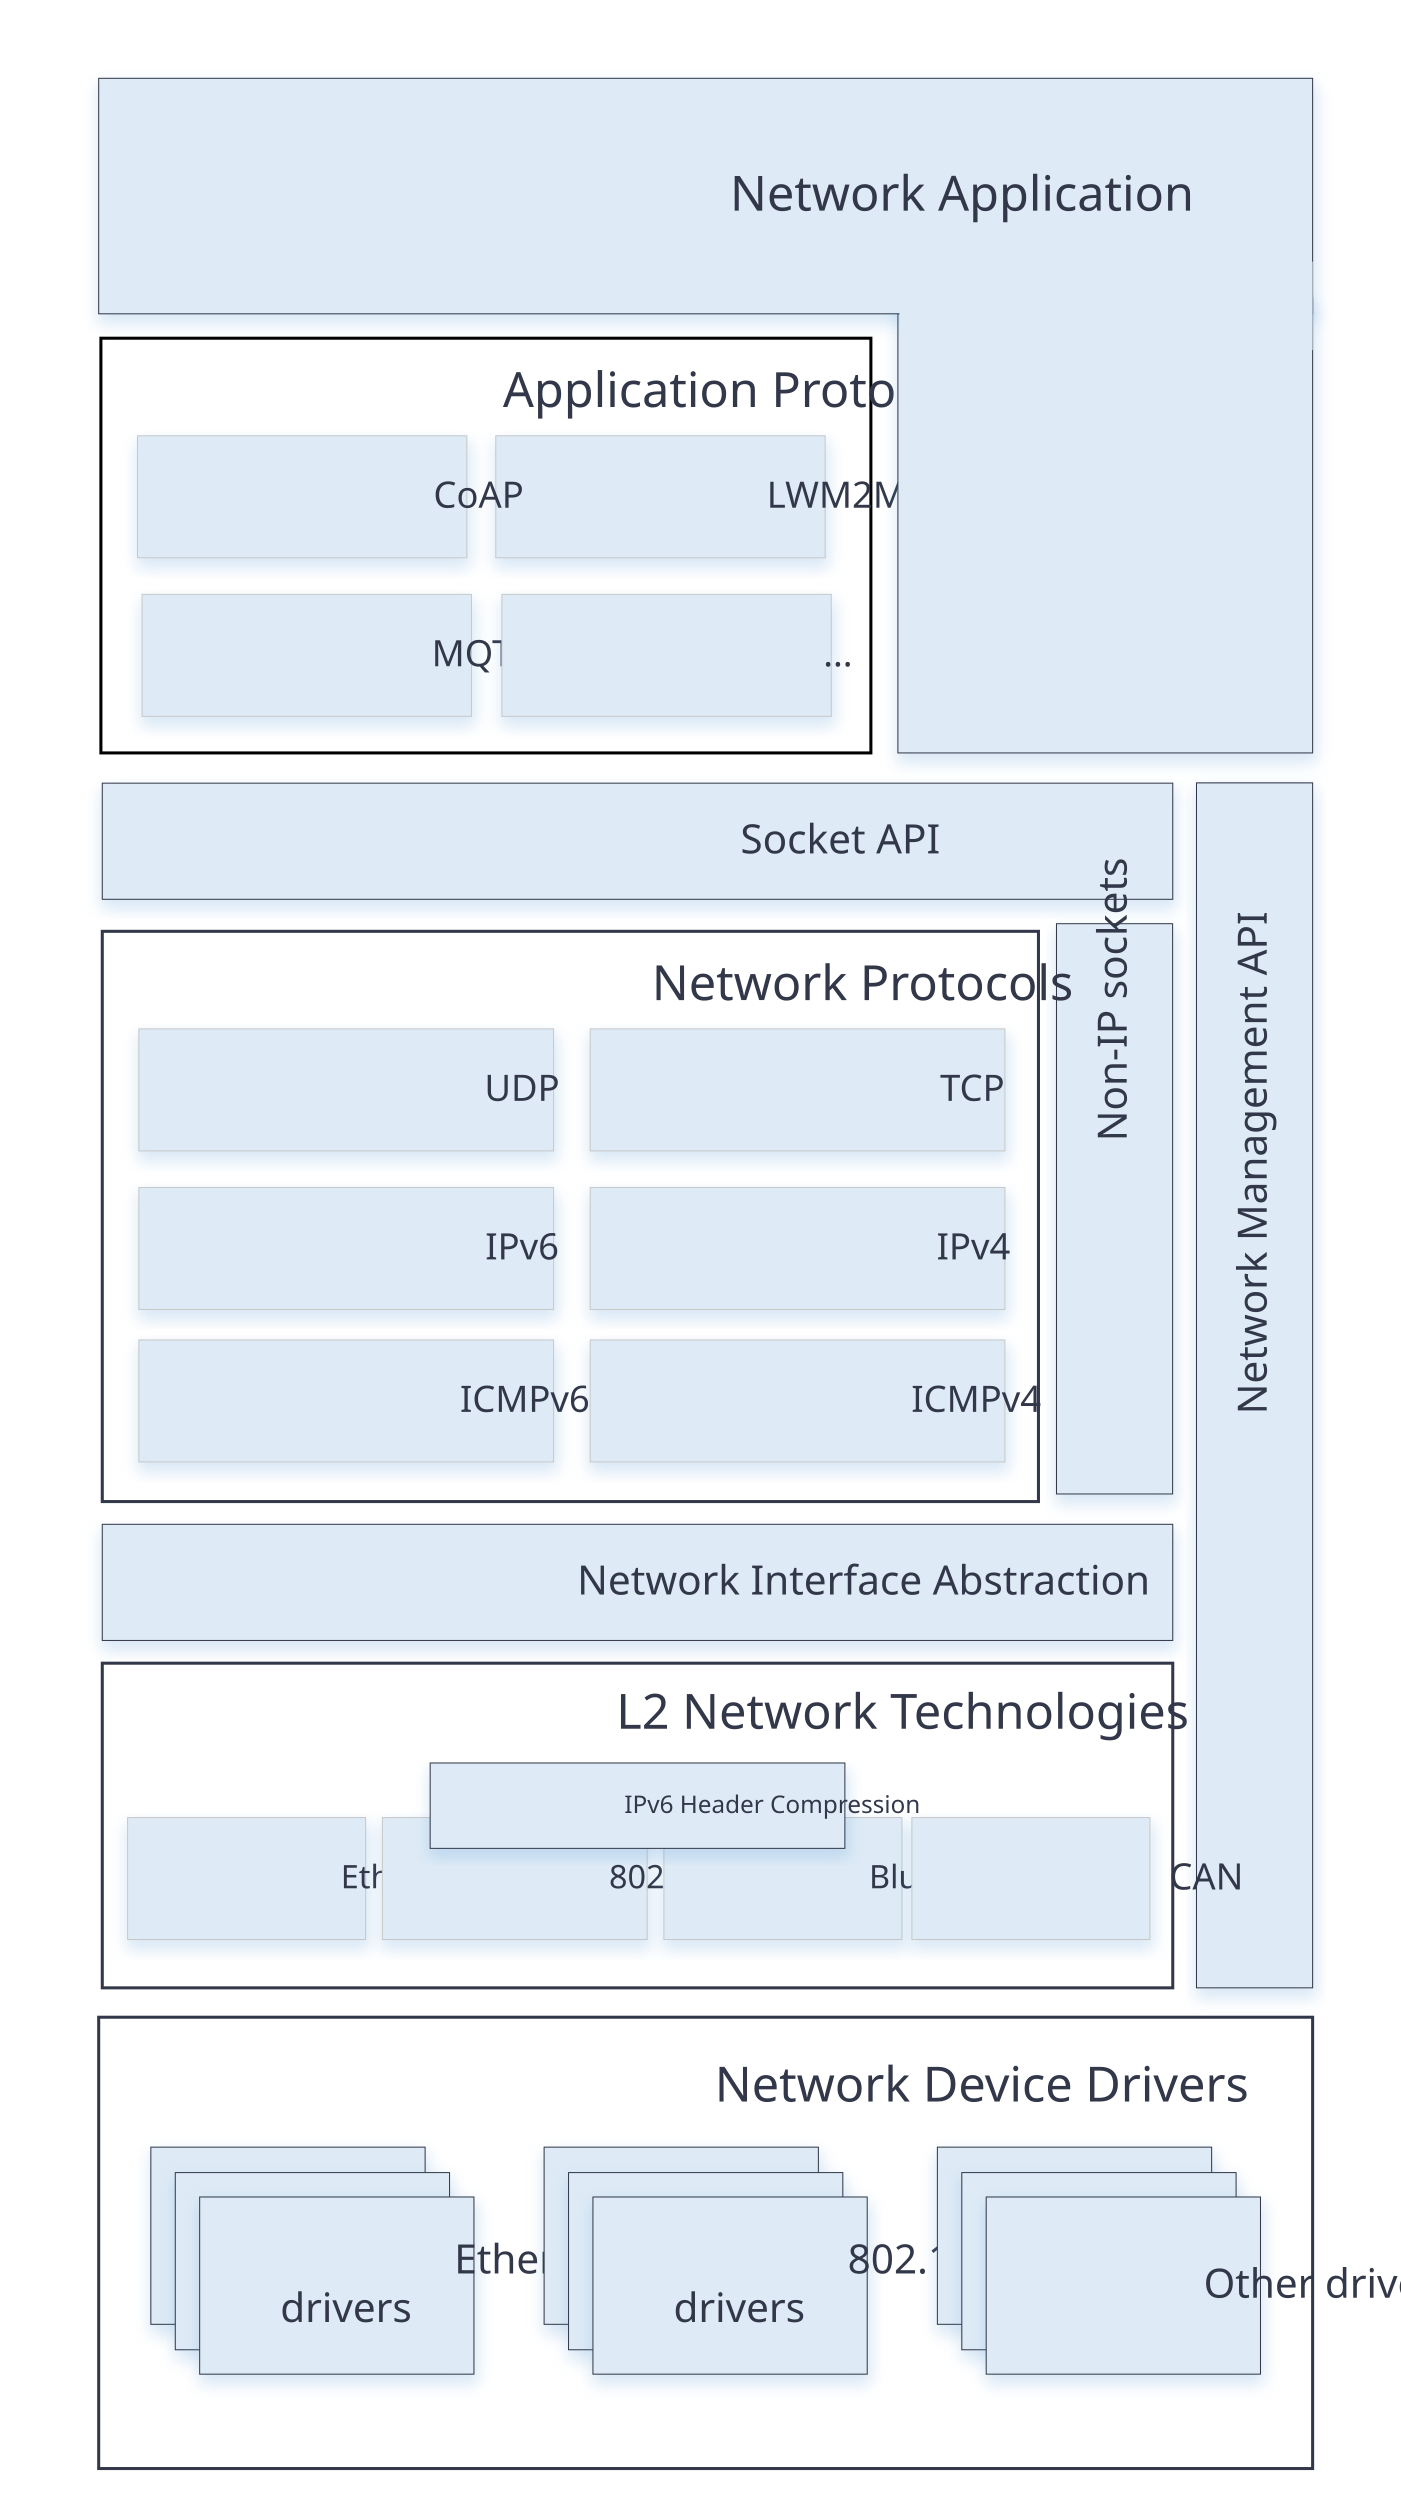
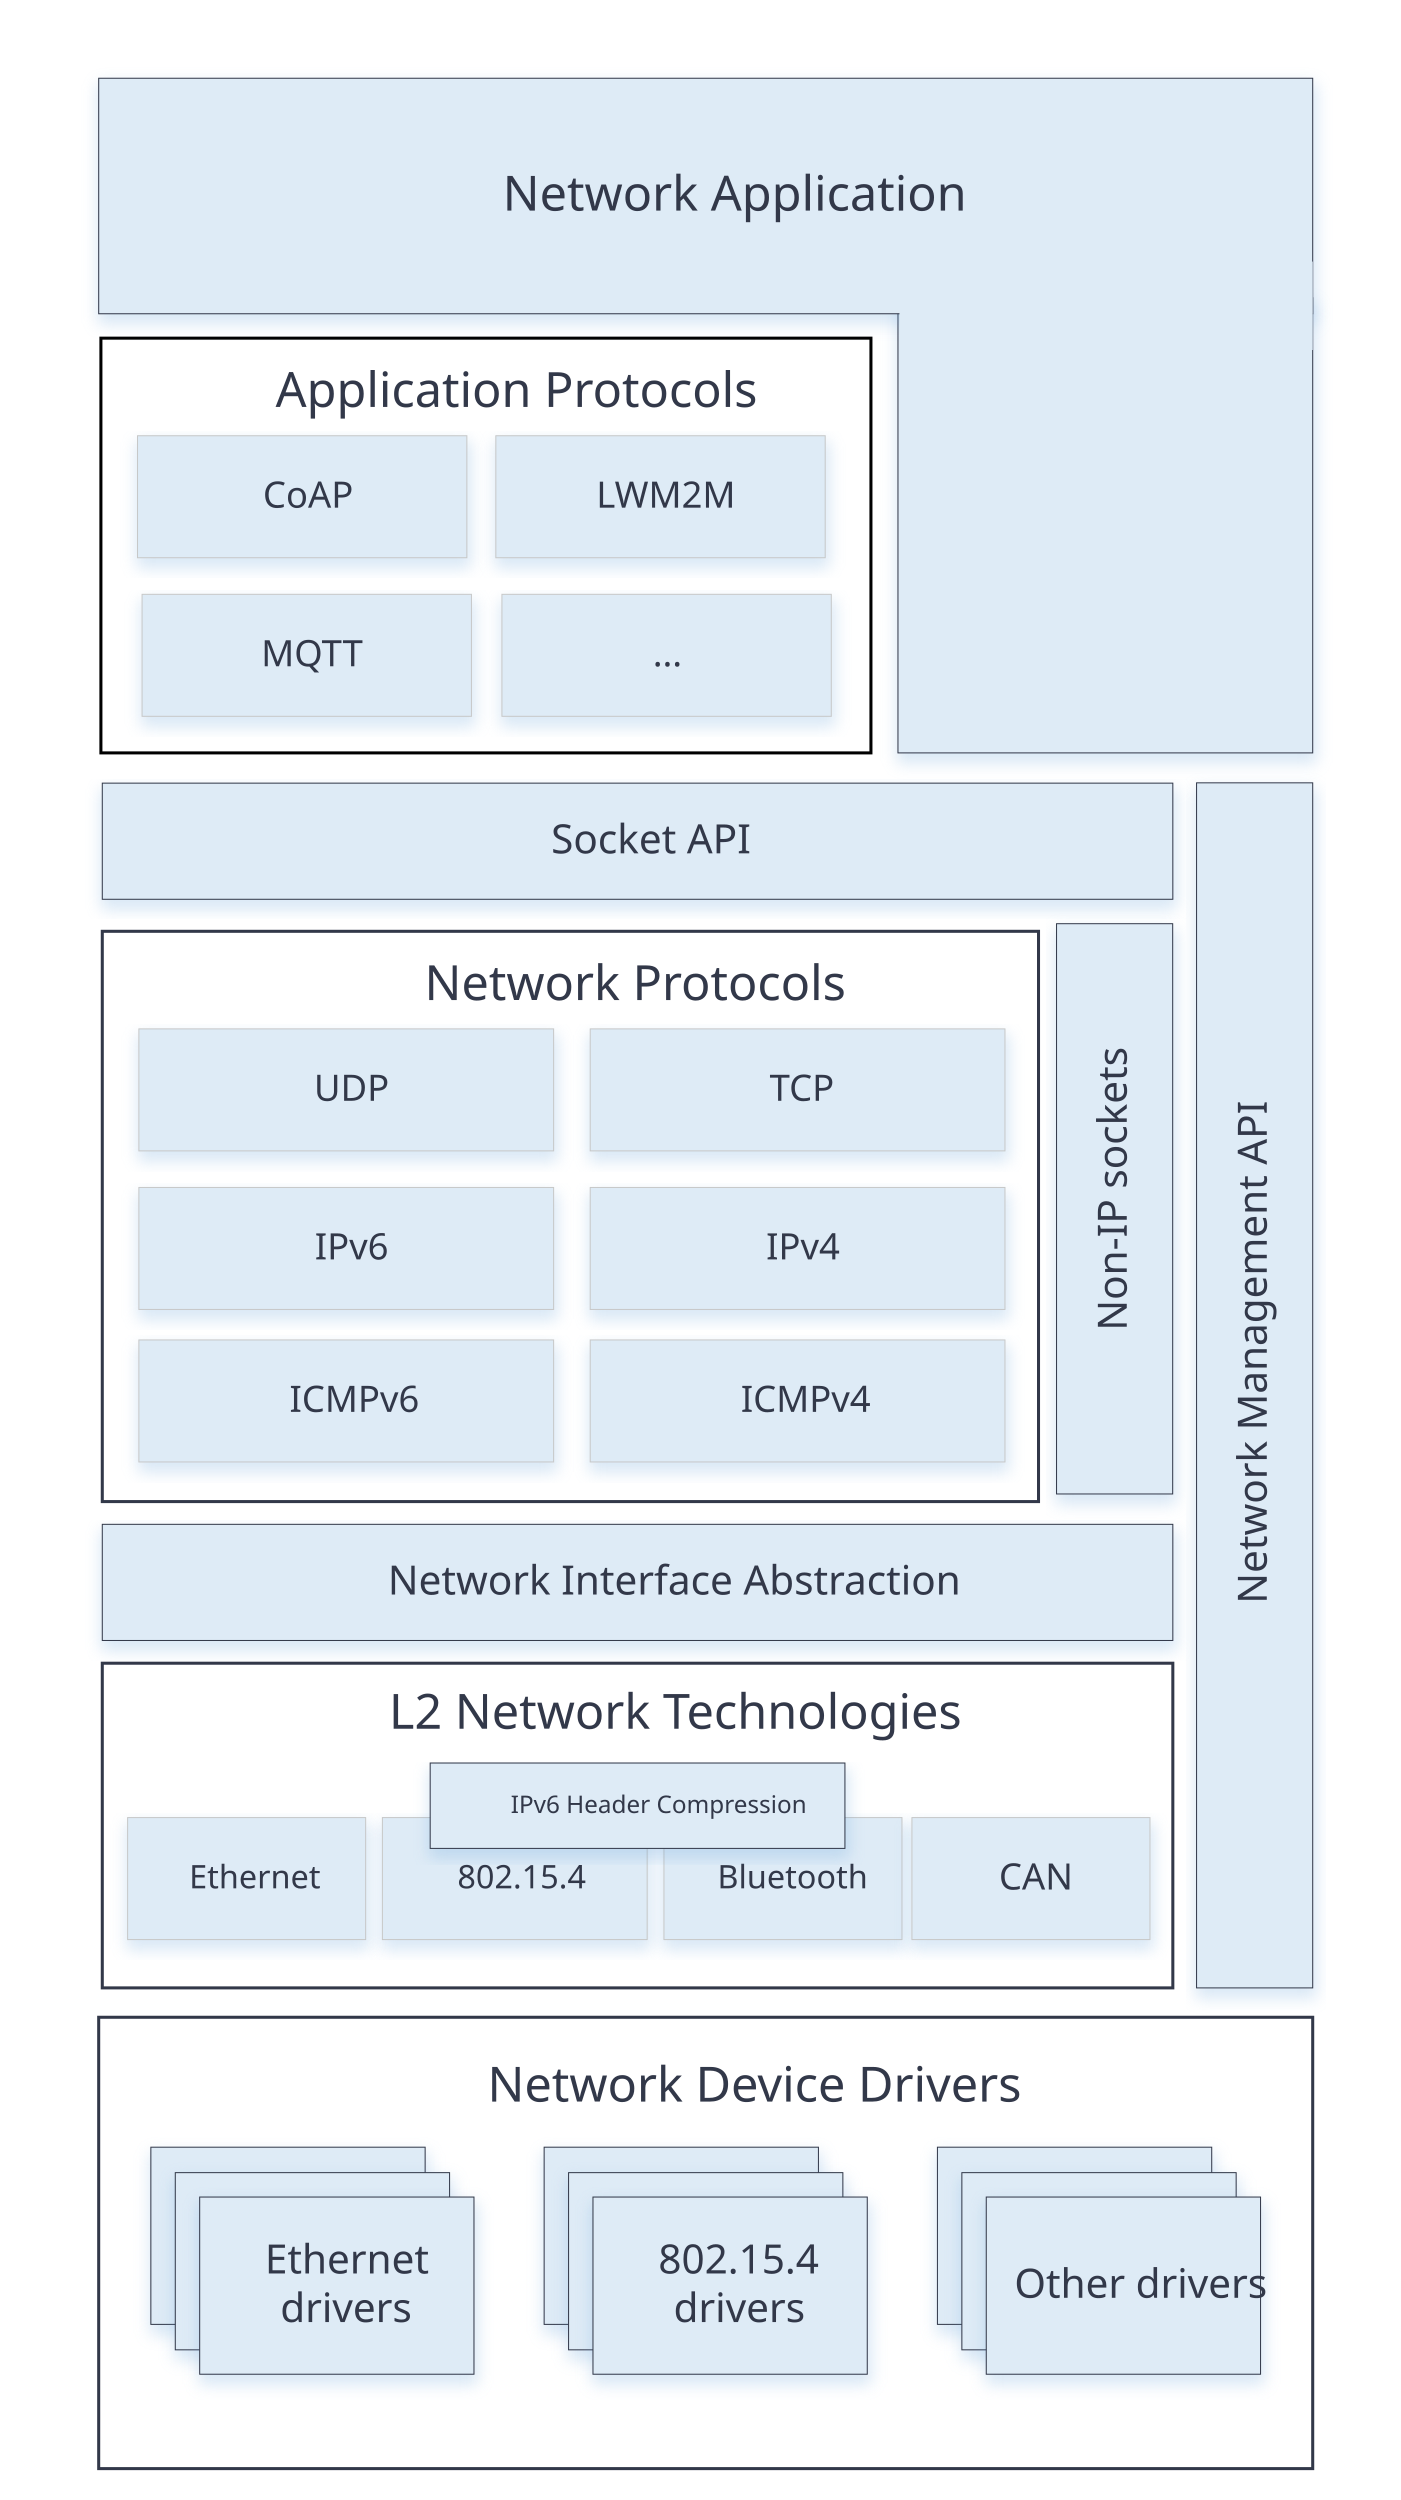
- <svg xmlns="http://www.w3.org/2000/svg" xmlns:ns1="http://schemas.microsoft.com/visio/2003/SVGExtensions/" width="4.804in" height="8.577in" viewBox="0 0 345.896 617.522" xml:space="preserve" color-interpolation-filters="sRGB" class="st15">
-   <ns1:documentProperties ns1:langID="1033" ns1:viewMarkup="false">
-     <ns1:userDefs>
-       <ns1:ud ns1:nameU="msvSubprocessMaster" ns1:prompt="" ns1:val="VT4(Rectangle)" />
-       <ns1:ud ns1:nameU="msvNoAutoConnect" ns1:val="VT0(1):26" />
-     </ns1:userDefs>
-   </ns1:documentProperties>
-   <style type="text/css">
- 	
- 		.st1 {visibility:visible}
- 		.st2 {fill:#5b9bd5;fill-opacity:0.22;filter:url(#filter_2);stroke:#5b9bd5;stroke-opacity:0.22}
- 		.st3 {fill:#deebf6;stroke:#323849;stroke-width:0.25}
- 		.st4 {fill:#323849;font-family:Calibri;font-size:0.833em}
- 		.st5 {fill:none;stroke:#000000;stroke-width:0.75}
- 		.st6 {fill:none;stroke:none;stroke-width:0.25}
- 		.st7 {fill:#323849;font-family:Calibri;font-size:1em}
- 		.st8 {fill:#deebf6;stroke:#c7c8c8;stroke-width:0.25}
- 		.st9 {fill:#323849;font-family:Calibri;font-size:0.75em}
- 		.st10 {fill:none;stroke:#323849;stroke-width:0.75}
- 		.st11 {fill:#323849;font-family:Calibri;font-size:0.667em}
- 		.st12 {fill:#323849;font-family:Calibri;font-size:0.5em}
- 		.st13 {fill:#deebf6;stroke:none;stroke-width:0.25}
- 		.st14 {font-size:1em}
- 		.st15 {fill:none;fill-rule:evenodd;font-size:12px;overflow:visible;stroke-linecap:square;stroke-miterlimit:3}
- 	
- 	</style>
+ <svg xmlns="http://www.w3.org/2000/svg" width="461.195" height="823.363" class="st15" color-interpolation-filters="sRGB" viewBox="0 0 345.896 617.522" xml:space="preserve">
+   <style type="text/css">.st1{visibility:visible}.st2{fill:#5b9bd5;fill-opacity:.22;filter:url(#filter_2);stroke:#5b9bd5;stroke-opacity:.22}.st3{fill:#deebf6;stroke:#323849;stroke-width:.25}.st4{fill:#323849;font-family:Calibri;font-size:.833em}.st5,.st6{fill:none;stroke:#000;stroke-width:.75}.st6{stroke:none;stroke-width:.25}.st7{fill:#323849;font-family:Calibri;font-size:1em}.st8{fill:#deebf6;stroke:#c7c8c8;stroke-width:.25}.st9{fill:#323849;font-family:Calibri;font-size:.75em}.st10{fill:none;stroke:#323849;stroke-width:.75}.st11,.st12{fill:#323849;font-family:Calibri;font-size:.667em}.st12{font-size:.5em}.st13{fill:#deebf6;stroke:none;stroke-width:.25}.st14{font-size:1em}.st15{fill:none;fill-rule:evenodd;font-size:12px;overflow:visible;stroke-linecap:square;stroke-miterlimit:3}</style>
  <defs id="Filters">
    <filter id="filter_2">
      <feGaussianBlur stdDeviation="2" />
    </filter>
  </defs>
-   <g ns1:mID="0" ns1:index="1" ns1:groupContext="foregroundPage">
-     <ns1:userDefs>
-       <ns1:ud ns1:nameU="msvThemeOrder" ns1:val="VT0(0):26" />
-     </ns1:userDefs>
-     <ns1:pageProperties ns1:drawingScale="1" ns1:pageScale="1" ns1:drawingUnits="0" ns1:shadowOffsetX="9" ns1:shadowOffsetY="-9" />
-     <ns1:layer ns1:name="Connector" ns1:index="0" />
-     <g id="shape1-1" ns1:mID="1" ns1:groupContext="shape" transform="translate(25.2651,-395.391)">
-       <ns1:userDefs>
-         <ns1:ud ns1:nameU="visVersion" ns1:val="VT0(15):26" />
-       </ns1:userDefs>
-       <ns1:textBlock ns1:margins="rect(4,4,4,4)" />
-       <ns1:textRect cx="132.217" cy="603.177" width="264.44" height="28.689" />
-       <g id="shadow1-2" ns1:groupContext="shadow" ns1:shadowOffsetX="0.345598" ns1:shadowOffsetY="-1.97279" ns1:shadowType="1" transform="matrix(1,0,0,1,0.345598,1.97279)" class="st1">
-         <rect x="0" y="588.833" width="264.434" height="28.689" class="st2" />
-       </g>
-       <rect x="0" y="588.833" width="264.434" height="28.689" class="st3" />
-       <text x="110.87" y="606.18" class="st4" ns1:langID="1033">
-         <ns1:paragraph ns1:horizAlign="1" />
-         <ns1:tabList />Socket API</text>
-     </g>
-     <g id="shape57-7" ns1:mID="57" ns1:groupContext="shape" transform="translate(25.2651,-212.311)">
-       <ns1:userDefs>
-         <ns1:ud ns1:nameU="visVersion" ns1:val="VT0(15):26" />
-       </ns1:userDefs>
-       <ns1:textBlock ns1:margins="rect(4,4,4,4)" />
-       <ns1:textRect cx="132.217" cy="603.177" width="264.44" height="28.689" />
-       <g id="shadow57-8" ns1:groupContext="shadow" ns1:shadowOffsetX="0.345598" ns1:shadowOffsetY="-1.97279" ns1:shadowType="1" transform="matrix(1,0,0,1,0.345598,1.97279)" class="st1">
-         <rect x="0" y="588.833" width="264.434" height="28.689" class="st2" />
-       </g>
-       <rect x="0" y="588.833" width="264.434" height="28.689" class="st3" />
-       <text x="70.53" y="606.18" class="st4" ns1:langID="1033">
-         <ns1:paragraph ns1:horizAlign="1" />
-         <ns1:tabList />Network Interface Abstraction</text>
-     </g>
-     <g id="shape60-13" ns1:mID="60" ns1:groupContext="shape" transform="translate(-327.858,369.021) rotate(-90)">
-       <ns1:userDefs>
-         <ns1:ud ns1:nameU="visVersion" ns1:val="VT0(15):26" />
-       </ns1:userDefs>
-       <ns1:textBlock ns1:margins="rect(4,4,4,4)" />
-       <ns1:textRect cx="70.432" cy="603.177" width="140.87" height="28.689" />
-       <g id="shadow60-14" ns1:groupContext="shadow" ns1:shadowOffsetX="0.345598" ns1:shadowOffsetY="-1.97279" ns1:shadowType="1" transform="matrix(1,0,0,1,-1.97279,0.345598)" class="st1">
-         <rect x="0" y="588.833" width="140.864" height="28.689" class="st2" />
-       </g>
-       <rect x="0" y="588.833" width="140.864" height="28.689" class="st3" />
-       <text x="40.34" y="606.18" class="st4" ns1:langID="1033">
-         <ns1:paragraph ns1:horizAlign="1" />
-         <ns1:tabList />Non-IP sockets</text>
-     </g>
-     <g id="shape66-19" ns1:mID="66" ns1:groupContext="shape" transform="translate(-293.272,491.026) rotate(-90)">
-       <ns1:userDefs>
-         <ns1:ud ns1:nameU="visVersion" ns1:val="VT0(15):26" />
-       </ns1:userDefs>
-       <ns1:textBlock ns1:margins="rect(4,4,4,4)" />
-       <ns1:textRect cx="148.83" cy="603.177" width="297.67" height="28.689" />
-       <g id="shadow66-20" ns1:groupContext="shadow" ns1:shadowOffsetX="0.345598" ns1:shadowOffsetY="-1.97279" ns1:shadowType="1" transform="matrix(1,0,0,1,-1.97279,0.345598)" class="st1">
-         <rect x="0" y="588.833" width="297.66" height="28.689" class="st2" />
-       </g>
-       <rect x="0" y="588.833" width="297.66" height="28.689" class="st3" />
-       <text x="94.9" y="606.18" class="st4" ns1:langID="1033">
-         <ns1:paragraph ns1:horizAlign="1" />
-         <ns1:tabList />Network Management API</text>
-     </g>
-     <g id="shape68-25" ns1:mID="68" ns1:groupContext="shape" transform="translate(24.9249,-431.549)">
-       <ns1:userDefs>
-         <ns1:ud ns1:nameU="visVersion" ns1:val="VT0(15):26" />
-       </ns1:userDefs>
-       <rect x="0" y="515.076" width="190.204" height="102.446" class="st5" />
-     </g>
-     <g id="shape69-27" ns1:mID="69" ns1:groupContext="shape" transform="translate(18.25,-507.212)">
-       <ns1:textBlock ns1:margins="rect(4,4,4,4)" />
-       <ns1:textRect cx="101.777" cy="604.13" width="203.56" height="26.783" />
-       <rect x="0" y="590.739" width="203.554" height="26.783" class="st6" />
-       <text x="49.82" y="607.73" class="st7" ns1:langID="1033">
-         <ns1:paragraph ns1:horizAlign="1" />
-         <ns1:tabList />Application Protocols</text>
-     </g>
-     <g id="shape70-30" ns1:mID="70" ns1:groupContext="shape" transform="translate(122.475,-479.759)">
-       <ns1:userDefs>
-         <ns1:ud ns1:nameU="visVersion" ns1:val="VT0(15):26" />
-       </ns1:userDefs>
-       <ns1:textBlock ns1:margins="rect(4,4,4,4)" />
-       <ns1:textRect cx="40.677" cy="602.456" width="81.36" height="30.131" />
-       <g id="shadow70-31" ns1:groupContext="shadow" ns1:shadowOffsetX="0.345598" ns1:shadowOffsetY="-1.97279" ns1:shadowType="1" transform="matrix(1,0,0,1,0.345598,1.97279)" class="st1">
-         <rect x="0" y="587.391" width="81.355" height="30.131" class="st2" />
-       </g>
-       <rect x="0" y="587.391" width="81.355" height="30.131" class="st8" />
-       <text x="24.81" y="605.16" class="st9" ns1:langID="1033">
-         <ns1:paragraph ns1:horizAlign="1" />
-         <ns1:tabList />LWM2M</text>
-     </g>
-     <g id="shape71-36" ns1:mID="71" ns1:groupContext="shape" transform="translate(33.9643,-479.759)">
-       <ns1:userDefs>
-         <ns1:ud ns1:nameU="visVersion" ns1:val="VT0(15):26" />
-       </ns1:userDefs>
-       <ns1:textBlock ns1:margins="rect(4,4,4,4)" />
-       <ns1:textRect cx="40.677" cy="602.456" width="81.36" height="30.131" />
-       <g id="shadow71-37" ns1:groupContext="shadow" ns1:shadowOffsetX="0.345598" ns1:shadowOffsetY="-1.97279" ns1:shadowType="1" transform="matrix(1,0,0,1,0.345598,1.97279)" class="st1">
-         <rect x="0" y="587.391" width="81.355" height="30.131" class="st2" />
-       </g>
-       <rect x="0" y="587.391" width="81.355" height="30.131" class="st8" />
-       <text x="30.98" y="605.16" class="st9" ns1:langID="1033">
-         <ns1:paragraph ns1:horizAlign="1" />
-         <ns1:tabList />CoAP</text>
-     </g>
-     <g id="shape72-42" ns1:mID="72" ns1:groupContext="shape" transform="translate(35.0942,-440.588)">
-       <ns1:userDefs>
-         <ns1:ud ns1:nameU="visVersion" ns1:val="VT0(15):26" />
-       </ns1:userDefs>
-       <ns1:textBlock ns1:margins="rect(4,4,4,4)" />
-       <ns1:textRect cx="40.677" cy="602.456" width="81.36" height="30.131" />
-       <g id="shadow72-43" ns1:groupContext="shadow" ns1:shadowOffsetX="0.345598" ns1:shadowOffsetY="-1.97279" ns1:shadowType="1" transform="matrix(1,0,0,1,0.345598,1.97279)" class="st1">
-         <rect x="0" y="587.391" width="81.355" height="30.131" class="st2" />
-       </g>
-       <rect x="0" y="587.391" width="81.355" height="30.131" class="st8" />
-       <text x="29.42" y="605.16" class="st9" ns1:langID="1033">
-         <ns1:paragraph ns1:horizAlign="1" />
-         <ns1:tabList />MQTT</text>
-     </g>
-     <g id="shape73-48" ns1:mID="73" ns1:groupContext="shape" transform="translate(123.982,-440.588)">
-       <ns1:userDefs>
-         <ns1:ud ns1:nameU="visVersion" ns1:val="VT0(15):26" />
-       </ns1:userDefs>
-       <ns1:textBlock ns1:margins="rect(4,4,4,4)" />
-       <ns1:textRect cx="40.677" cy="602.456" width="81.36" height="30.131" />
-       <g id="shadow73-49" ns1:groupContext="shadow" ns1:shadowOffsetX="0.345598" ns1:shadowOffsetY="-1.97279" ns1:shadowType="1" transform="matrix(1,0,0,1,0.345598,1.97279)" class="st1">
-         <rect x="0" y="587.391" width="81.355" height="30.131" class="st2" />
-       </g>
-       <rect x="0" y="587.391" width="81.355" height="30.131" class="st8" />
-       <text x="37.27" y="605.16" class="st9" ns1:langID="1033">
-         <ns1:paragraph ns1:horizAlign="1" />
-         <ns1:tabList />...</text>
-     </g>
-     <g id="shape48-54" ns1:mID="48" ns1:groupContext="shape" transform="translate(25.2651,-246.618)">
-       <ns1:userDefs>
-         <ns1:ud ns1:nameU="visVersion" ns1:val="VT0(15):26" />
-       </ns1:userDefs>
-       <rect x="0" y="476.658" width="231.258" height="140.864" class="st10" />
-     </g>
-     <g id="shape49-56" ns1:mID="49" ns1:groupContext="shape" transform="translate(48.5331,-360.698)">
-       <ns1:textBlock ns1:margins="rect(4,4,4,4)" />
-       <ns1:textRect cx="101.777" cy="604.13" width="203.56" height="26.783" />
-       <rect x="0" y="590.739" width="203.554" height="26.783" class="st6" />
-       <text x="56.33" y="607.73" class="st7" ns1:langID="1033">
-         <ns1:paragraph ns1:horizAlign="1" />
-         <ns1:tabList />Network Protocols</text>
-     </g>
-     <g id="shape50-59" ns1:mID="50" ns1:groupContext="shape" transform="translate(34.3044,-294.075)">
-       <ns1:userDefs>
-         <ns1:ud ns1:nameU="visVersion" ns1:val="VT0(15):26" />
-       </ns1:userDefs>
-       <ns1:textBlock ns1:margins="rect(4,4,4,4)" />
-       <ns1:textRect cx="51.223" cy="602.456" width="102.45" height="30.131" />
-       <g id="shadow50-60" ns1:groupContext="shadow" ns1:shadowOffsetX="0.345598" ns1:shadowOffsetY="-1.97279" ns1:shadowType="1" transform="matrix(1,0,0,1,0.345598,1.97279)" class="st1">
-         <rect x="0" y="587.391" width="102.446" height="30.131" class="st2" />
-       </g>
-       <rect x="0" y="587.391" width="102.446" height="30.131" class="st8" />
-       <text x="43.45" y="605.16" class="st9" ns1:langID="1033">
-         <ns1:paragraph ns1:horizAlign="1" />
-         <ns1:tabList />IPv6</text>
-     </g>
-     <g id="shape51-65" ns1:mID="51" ns1:groupContext="shape" transform="translate(145.79,-256.411)">
-       <ns1:userDefs>
-         <ns1:ud ns1:nameU="visVersion" ns1:val="VT0(15):26" />
-       </ns1:userDefs>
-       <ns1:textBlock ns1:margins="rect(4,4,4,4)" />
-       <ns1:textRect cx="51.223" cy="602.456" width="102.45" height="30.131" />
-       <g id="shadow51-66" ns1:groupContext="shadow" ns1:shadowOffsetX="0.345598" ns1:shadowOffsetY="-1.97279" ns1:shadowType="1" transform="matrix(1,0,0,1,0.345598,1.97279)" class="st1">
-         <rect x="0" y="587.391" width="102.446" height="30.131" class="st2" />
-       </g>
-       <rect x="0" y="587.391" width="102.446" height="30.131" class="st8" />
-       <text x="37.2" y="605.16" class="st9" ns1:langID="1033">
-         <ns1:paragraph ns1:horizAlign="1" />
-         <ns1:tabList />ICMPv4</text>
-     </g>
-     <g id="shape52-71" ns1:mID="52" ns1:groupContext="shape" transform="translate(145.79,-294.075)">
-       <ns1:userDefs>
-         <ns1:ud ns1:nameU="visVersion" ns1:val="VT0(15):26" />
-       </ns1:userDefs>
-       <ns1:textBlock ns1:margins="rect(4,4,4,4)" />
-       <ns1:textRect cx="51.223" cy="602.456" width="102.45" height="30.131" />
-       <g id="shadow52-72" ns1:groupContext="shadow" ns1:shadowOffsetX="0.345598" ns1:shadowOffsetY="-1.97279" ns1:shadowType="1" transform="matrix(1,0,0,1,0.345598,1.97279)" class="st1">
-         <rect x="0" y="587.391" width="102.446" height="30.131" class="st2" />
-       </g>
-       <rect x="0" y="587.391" width="102.446" height="30.131" class="st8" />
-       <text x="43.45" y="605.16" class="st9" ns1:langID="1033">
-         <ns1:paragraph ns1:horizAlign="1" />
-         <ns1:tabList />IPv4</text>
-     </g>
-     <g id="shape53-77" ns1:mID="53" ns1:groupContext="shape" transform="translate(34.3044,-256.411)">
-       <ns1:userDefs>
-         <ns1:ud ns1:nameU="visVersion" ns1:val="VT0(15):26" />
-       </ns1:userDefs>
-       <ns1:textBlock ns1:margins="rect(4,4,4,4)" />
-       <ns1:textRect cx="51.223" cy="602.456" width="102.45" height="30.131" />
-       <g id="shadow53-78" ns1:groupContext="shadow" ns1:shadowOffsetX="0.345598" ns1:shadowOffsetY="-1.97279" ns1:shadowType="1" transform="matrix(1,0,0,1,0.345598,1.97279)" class="st1">
-         <rect x="0" y="587.391" width="102.446" height="30.131" class="st2" />
-       </g>
-       <rect x="0" y="587.391" width="102.446" height="30.131" class="st8" />
-       <text x="37.2" y="605.16" class="st9" ns1:langID="1033">
-         <ns1:paragraph ns1:horizAlign="1" />
-         <ns1:tabList />ICMPv6</text>
-     </g>
-     <g id="shape54-83" ns1:mID="54" ns1:groupContext="shape" transform="translate(34.3044,-333.245)">
-       <ns1:userDefs>
-         <ns1:ud ns1:nameU="visVersion" ns1:val="VT0(15):26" />
-       </ns1:userDefs>
-       <ns1:textBlock ns1:margins="rect(4,4,4,4)" />
-       <ns1:textRect cx="51.223" cy="602.456" width="102.45" height="30.131" />
-       <g id="shadow54-84" ns1:groupContext="shadow" ns1:shadowOffsetX="0.345598" ns1:shadowOffsetY="-1.97279" ns1:shadowType="1" transform="matrix(1,0,0,1,0.345598,1.97279)" class="st1">
-         <rect x="0" y="587.391" width="102.446" height="30.131" class="st2" />
-       </g>
-       <rect x="0" y="587.391" width="102.446" height="30.131" class="st8" />
-       <text x="43.24" y="605.16" class="st9" ns1:langID="1033">
-         <ns1:paragraph ns1:horizAlign="1" />
-         <ns1:tabList />UDP</text>
-     </g>
-     <g id="shape55-89" ns1:mID="55" ns1:groupContext="shape" transform="translate(145.79,-333.245)">
-       <ns1:userDefs>
-         <ns1:ud ns1:nameU="visVersion" ns1:val="VT0(15):26" />
-       </ns1:userDefs>
-       <ns1:textBlock ns1:margins="rect(4,4,4,4)" />
-       <ns1:textRect cx="51.223" cy="602.456" width="102.45" height="30.131" />
-       <g id="shadow55-90" ns1:groupContext="shadow" ns1:shadowOffsetX="0.345598" ns1:shadowOffsetY="-1.97279" ns1:shadowType="1" transform="matrix(1,0,0,1,0.345598,1.97279)" class="st1">
-         <rect x="0" y="587.391" width="102.446" height="30.131" class="st2" />
-       </g>
-       <rect x="0" y="587.391" width="102.446" height="30.131" class="st8" />
-       <text x="44.31" y="605.16" class="st9" ns1:langID="1033">
-         <ns1:paragraph ns1:horizAlign="1" />
-         <ns1:tabList />TCP</text>
-     </g>
-     <g id="shape18-95" ns1:mID="18" ns1:groupContext="shape" transform="translate(31.5232,-138.43)">
-       <ns1:userDefs>
-         <ns1:ud ns1:nameU="visVersion" ns1:val="VT0(15):26" />
-       </ns1:userDefs>
-       <ns1:textBlock ns1:margins="rect(4,4,4,4)" />
-       <ns1:textRect cx="29.398" cy="602.456" width="58.8" height="30.131" />
-       <g id="shadow18-96" ns1:groupContext="shadow" ns1:shadowOffsetX="0.345598" ns1:shadowOffsetY="-1.97279" ns1:shadowType="1" transform="matrix(1,0,0,1,0.345598,1.97279)" class="st1">
-         <rect x="0" y="587.391" width="58.796" height="30.131" class="st2" />
-       </g>
-       <rect x="0" y="587.391" width="58.796" height="30.131" class="st8" />
-       <text x="15.19" y="604.86" class="st11" ns1:langID="1033">
-         <ns1:paragraph ns1:horizAlign="1" />
-         <ns1:tabList />Ethernet  </text>
-     </g>
-     <g id="shape19-101" ns1:mID="19" ns1:groupContext="shape" transform="translate(94.4572,-138.43)">
-       <ns1:userDefs>
-         <ns1:ud ns1:nameU="visVersion" ns1:val="VT0(15):26" />
-       </ns1:userDefs>
-       <ns1:textBlock ns1:margins="rect(4,4,4,4)" />
-       <ns1:textRect cx="32.702" cy="602.456" width="65.41" height="30.131" />
-       <g id="shadow19-102" ns1:groupContext="shadow" ns1:shadowOffsetX="0.345598" ns1:shadowOffsetY="-1.97279" ns1:shadowType="1" transform="matrix(1,0,0,1,0.345598,1.97279)" class="st1">
-         <rect x="0" y="587.391" width="65.403" height="30.131" class="st2" />
-       </g>
-       <rect x="0" y="587.391" width="65.403" height="30.131" class="st8" />
-       <text x="18.52" y="604.86" class="st11" ns1:langID="1033">
-         <ns1:paragraph ns1:horizAlign="1" />
-         <ns1:tabList />802.15.4  </text>
-     </g>
-     <g id="shape20-107" ns1:mID="20" ns1:groupContext="shape" transform="translate(163.998,-138.43)">
-       <ns1:userDefs>
-         <ns1:ud ns1:nameU="visVersion" ns1:val="VT0(15):26" />
-       </ns1:userDefs>
-       <ns1:textBlock ns1:margins="rect(4,4,4,4)" />
-       <ns1:textRect cx="29.398" cy="602.456" width="58.8" height="30.131" />
-       <g id="shadow20-108" ns1:groupContext="shadow" ns1:shadowOffsetX="0.345598" ns1:shadowOffsetY="-1.97279" ns1:shadowType="1" transform="matrix(1,0,0,1,0.345598,1.97279)" class="st1">
-         <rect x="0" y="587.391" width="58.796" height="30.131" class="st2" />
-       </g>
-       <rect x="0" y="587.391" width="58.796" height="30.131" class="st8" />
-       <text x="13.21" y="604.86" class="st11" ns1:langID="1033">
-         <ns1:paragraph ns1:horizAlign="1" />
-         <ns1:tabList />Bluetooth  </text>
-     </g>
-     <g id="shape46-113" ns1:mID="46" ns1:groupContext="shape" transform="translate(25.2651,-126.496)">
-       <ns1:userDefs>
-         <ns1:ud ns1:nameU="visVersion" ns1:val="VT0(15):26" />
-       </ns1:userDefs>
-       <rect x="0" y="537.324" width="264.434" height="80.198" class="st10" />
-     </g>
-     <g id="shape47-115" ns1:mID="47" ns1:groupContext="shape" transform="translate(49.8677,-180.713)">
-       <ns1:textBlock ns1:margins="rect(4,4,4,4)" />
-       <ns1:textRect cx="107.615" cy="604.13" width="215.23" height="26.783" />
-       <rect x="0" y="590.739" width="215.229" height="26.783" class="st6" />
-       <text x="46.21" y="607.73" class="st7" ns1:langID="1033">
-         <ns1:paragraph ns1:horizAlign="1" />
-         <ns1:tabList />L2 Network Technologies</text>
-     </g>
-     <g id="shape61-118" ns1:mID="61" ns1:groupContext="shape" transform="translate(225.256,-138.43)">
-       <ns1:userDefs>
-         <ns1:ud ns1:nameU="visVersion" ns1:val="VT0(15):26" />
-       </ns1:userDefs>
-       <ns1:textBlock ns1:margins="rect(4,4,4,4)" />
-       <ns1:textRect cx="29.398" cy="602.456" width="58.8" height="30.131" />
-       <g id="shadow61-119" ns1:groupContext="shadow" ns1:shadowOffsetX="0.345598" ns1:shadowOffsetY="-1.97279" ns1:shadowType="1" transform="matrix(1,0,0,1,0.345598,1.97279)" class="st1">
-         <rect x="0" y="587.391" width="58.796" height="30.131" class="st2" />
-       </g>
-       <rect x="0" y="587.391" width="58.796" height="30.131" class="st8" />
-       <text x="21.49" y="605.16" class="st9" ns1:langID="1033">
-         <ns1:paragraph ns1:horizAlign="1" />
-         <ns1:tabList />CAN</text>
-     </g>
-     <g id="shape23-124" ns1:mID="23" ns1:groupContext="shape" transform="translate(24.379,-7.75317)">
-       <ns1:userDefs>
-         <ns1:ud ns1:nameU="visVersion" ns1:val="VT0(15):26" />
-       </ns1:userDefs>
-       <rect x="0" y="506.036" width="299.871" height="111.486" class="st10" />
-     </g>
-     <g id="shape24-126" ns1:mID="24" ns1:groupContext="shape" transform="translate(80.6879,-86.5278)">
-       <ns1:textBlock ns1:margins="rect(4,4,4,4)" />
-       <ns1:textRect cx="97.16" cy="602.038" width="194.33" height="30.968" />
-       <rect x="0" y="586.554" width="194.321" height="30.968" class="st6" />
-       <text x="39.73" y="605.64" class="st7" ns1:langID="1033">
-         <ns1:paragraph ns1:horizAlign="1" />
-         <ns1:tabList />Network Device Drivers</text>
-     </g>
-     <g id="shape58-129" ns1:mID="58" ns1:groupContext="shape" transform="translate(106.259,-160.95)">
-       <ns1:userDefs>
-         <ns1:ud ns1:nameU="visVersion" ns1:val="VT0(15):26" />
-       </ns1:userDefs>
-       <ns1:textBlock ns1:margins="rect(4,4,4,4)" />
-       <ns1:textRect cx="51.223" cy="606.976" width="102.45" height="21.092" />
-       <g id="shadow58-130" ns1:groupContext="shadow" ns1:shadowOffsetX="0.345598" ns1:shadowOffsetY="-1.97279" ns1:shadowType="1" transform="matrix(1,0,0,1,0.345598,1.97279)" class="st1">
-         <rect x="0" y="596.43" width="102.446" height="21.092" class="st2" />
-       </g>
-       <rect x="0" y="596.43" width="102.446" height="21.092" class="st3" />
-       <text x="19.89" y="608.78" class="st12" ns1:langID="1033">
-         <ns1:paragraph ns1:horizAlign="1" />
-         <ns1:tabList />IPv6 Header Compression</text>
-     </g>
-     <g id="shape78-135" ns1:mID="78" ns1:groupContext="shape" transform="translate(221.804,-431.549)">
-       <ns1:userDefs>
-         <ns1:ud ns1:nameU="visVersion" ns1:val="VT0(15):26" />
-       </ns1:userDefs>
-       <g id="shadow78-136" ns1:groupContext="shadow" ns1:shadowOffsetX="0.345598" ns1:shadowOffsetY="-1.97279" ns1:shadowType="1" transform="matrix(1,0,0,1,0.345598,1.97279)" class="st1">
-         <rect x="0" y="505.112" width="102.446" height="112.41" class="st2" />
-       </g>
-       <rect x="0" y="505.112" width="102.446" height="112.41" class="st3" />
-     </g>
-     <g id="shape2-140" ns1:mID="2" ns1:groupContext="shape" transform="translate(24.379,-540.021)">
-       <ns1:userDefs>
-         <ns1:ud ns1:nameU="visVersion" ns1:val="VT0(15):26" />
-       </ns1:userDefs>
-       <ns1:textBlock ns1:margins="rect(4,4,4,4)" />
-       <ns1:textRect cx="149.935" cy="588.435" width="299.88" height="58.173" />
-       <g id="shadow2-141" ns1:groupContext="shadow" ns1:shadowOffsetX="0.345598" ns1:shadowOffsetY="-1.97279" ns1:shadowType="1" transform="matrix(1,0,0,1,0.345598,1.97279)" class="st1">
-         <rect x="0" y="559.349" width="299.871" height="58.173" class="st2" />
-       </g>
-       <rect x="0" y="559.349" width="299.871" height="58.173" class="st3" />
-       <text x="99.79" y="592.04" class="st7" ns1:langID="1033">
-         <ns1:paragraph ns1:horizAlign="1" />
-         <ns1:tabList />Network Application</text>
-     </g>
-     <g id="shape79-146" ns1:mID="79" ns1:groupContext="shape" transform="translate(222.18,-531.067)">
-       <ns1:userDefs>
-         <ns1:ud ns1:nameU="visVersion" ns1:val="VT0(15):26" />
-       </ns1:userDefs>
-       <rect x="0" y="595.677" width="102.07" height="21.845" class="st13" />
-     </g>
-     <g id="shape33-148" ns1:mID="33" ns1:groupContext="shape" transform="translate(37.2614,-43.3794)">
-       <ns1:userDefs>
-         <ns1:ud ns1:nameU="visVersion" ns1:val="VT0(15):26" />
-       </ns1:userDefs>
-       <g id="shadow33-149" ns1:groupContext="shadow" ns1:shadowOffsetX="0.345598" ns1:shadowOffsetY="-1.97279" ns1:shadowType="1" transform="matrix(1,0,0,1,0.345598,1.97279)" class="st1">
-         <rect x="0" y="573.756" width="67.752" height="43.766" class="st2" />
-       </g>
-       <rect x="0" y="573.756" width="67.752" height="43.766" class="st3" />
-     </g>
-     <g id="shape35-153" ns1:mID="35" ns1:groupContext="shape" transform="translate(43.2973,-37.0935)">
-       <ns1:userDefs>
-         <ns1:ud ns1:nameU="visVersion" ns1:val="VT0(15):26" />
-       </ns1:userDefs>
-       <g id="shadow35-154" ns1:groupContext="shadow" ns1:shadowOffsetX="0.345598" ns1:shadowOffsetY="-1.97279" ns1:shadowType="1" transform="matrix(1,0,0,1,0.345598,1.97279)" class="st1">
-         <rect x="0" y="573.756" width="67.752" height="43.766" class="st2" />
-       </g>
-       <rect x="0" y="573.756" width="67.752" height="43.766" class="st3" />
-     </g>
-     <g id="shape36-158" ns1:mID="36" ns1:groupContext="shape" transform="translate(49.3235,-31.0673)">
-       <ns1:userDefs>
-         <ns1:ud ns1:nameU="visVersion" ns1:val="VT0(15):26" />
-       </ns1:userDefs>
-       <ns1:textBlock ns1:margins="rect(4,4,4,4)" />
-       <ns1:textRect cx="33.876" cy="595.639" width="67.76" height="43.766" />
-       <g id="shadow36-159" ns1:groupContext="shadow" ns1:shadowOffsetX="0.345598" ns1:shadowOffsetY="-1.97279" ns1:shadowType="1" transform="matrix(1,0,0,1,0.345598,1.97279)" class="st1">
-         <rect x="0" y="573.756" width="67.752" height="43.766" class="st2" />
-       </g>
-       <rect x="0" y="573.756" width="67.752" height="43.766" class="st3" />
-       <text x="16.11" y="592.64" class="st4" ns1:langID="1033">
-         <ns1:paragraph ns1:horizAlign="1" />
-         <ns1:tabList />Ethernet <tspan x="19.91" dy="1.2em" class="st14">drivers</tspan>
+   <g>
+     <g id="shape1-1" transform="translate(25.2651,-395.391)">
+       <g id="shadow1-2" class="st1" transform="matrix(1,0,0,1,0.345598,1.97279)">
+         <rect width="264.434" height="28.689" x="0" y="588.833" class="st2" />
+       </g>
+       <rect width="264.434" height="28.689" x="0" y="588.833" class="st3" />
+       <text x="110.87" y="606.18" class="st4">Socket API</text>
+     </g>
+     <g id="shape57-7" transform="translate(25.2651,-212.311)">
+       <g id="shadow57-8" class="st1" transform="matrix(1,0,0,1,0.345598,1.97279)">
+         <rect width="264.434" height="28.689" x="0" y="588.833" class="st2" />
+       </g>
+       <rect width="264.434" height="28.689" x="0" y="588.833" class="st3" />
+       <text x="70.53" y="606.18" class="st4">Network Interface Abstraction</text>
+     </g>
+     <g id="shape60-13" transform="translate(-327.858,369.021) rotate(-90)">
+       <g id="shadow60-14" class="st1" transform="matrix(1,0,0,1,-1.97279,0.345598)">
+         <rect width="140.864" height="28.689" x="0" y="588.833" class="st2" />
+       </g>
+       <rect width="140.864" height="28.689" x="0" y="588.833" class="st3" />
+       <text x="40.34" y="606.18" class="st4">Non-IP sockets</text>
+     </g>
+     <g id="shape66-19" transform="translate(-293.272,491.026) rotate(-90)">
+       <g id="shadow66-20" class="st1" transform="matrix(1,0,0,1,-1.97279,0.345598)">
+         <rect width="297.66" height="28.689" x="0" y="588.833" class="st2" />
+       </g>
+       <rect width="297.66" height="28.689" x="0" y="588.833" class="st3" />
+       <text x="94.9" y="606.18" class="st4">Network Management API</text>
+     </g>
+     <g id="shape68-25" transform="translate(24.9249,-431.549)">
+       <rect width="190.204" height="102.446" x="0" y="515.076" class="st5" />
+     </g>
+     <g id="shape69-27" transform="translate(18.25,-507.212)">
+       <rect width="203.554" height="26.783" x="0" y="590.739" class="st6" />
+       <text x="49.82" y="607.73" class="st7">Application Protocols</text>
+     </g>
+     <g id="shape70-30" transform="translate(122.475,-479.759)">
+       <g id="shadow70-31" class="st1" transform="matrix(1,0,0,1,0.345598,1.97279)">
+         <rect width="81.355" height="30.131" x="0" y="587.391" class="st2" />
+       </g>
+       <rect width="81.355" height="30.131" x="0" y="587.391" class="st8" />
+       <text x="24.81" y="605.16" class="st9">LWM2M</text>
+     </g>
+     <g id="shape71-36" transform="translate(33.9643,-479.759)">
+       <g id="shadow71-37" class="st1" transform="matrix(1,0,0,1,0.345598,1.97279)">
+         <rect width="81.355" height="30.131" x="0" y="587.391" class="st2" />
+       </g>
+       <rect width="81.355" height="30.131" x="0" y="587.391" class="st8" />
+       <text x="30.98" y="605.16" class="st9">CoAP</text>
+     </g>
+     <g id="shape72-42" transform="translate(35.0942,-440.588)">
+       <g id="shadow72-43" class="st1" transform="matrix(1,0,0,1,0.345598,1.97279)">
+         <rect width="81.355" height="30.131" x="0" y="587.391" class="st2" />
+       </g>
+       <rect width="81.355" height="30.131" x="0" y="587.391" class="st8" />
+       <text x="29.42" y="605.16" class="st9">MQTT</text>
+     </g>
+     <g id="shape73-48" transform="translate(123.982,-440.588)">
+       <g id="shadow73-49" class="st1" transform="matrix(1,0,0,1,0.345598,1.97279)">
+         <rect width="81.355" height="30.131" x="0" y="587.391" class="st2" />
+       </g>
+       <rect width="81.355" height="30.131" x="0" y="587.391" class="st8" />
+       <text x="37.27" y="605.16" class="st9">...</text>
+     </g>
+     <g id="shape48-54" transform="translate(25.2651,-246.618)">
+       <rect width="231.258" height="140.864" x="0" y="476.658" class="st10" />
+     </g>
+     <g id="shape49-56" transform="translate(48.5331,-360.698)">
+       <rect width="203.554" height="26.783" x="0" y="590.739" class="st6" />
+       <text x="56.33" y="607.73" class="st7">Network Protocols</text>
+     </g>
+     <g id="shape50-59" transform="translate(34.3044,-294.075)">
+       <g id="shadow50-60" class="st1" transform="matrix(1,0,0,1,0.345598,1.97279)">
+         <rect width="102.446" height="30.131" x="0" y="587.391" class="st2" />
+       </g>
+       <rect width="102.446" height="30.131" x="0" y="587.391" class="st8" />
+       <text x="43.45" y="605.16" class="st9">IPv6</text>
+     </g>
+     <g id="shape51-65" transform="translate(145.79,-256.411)">
+       <g id="shadow51-66" class="st1" transform="matrix(1,0,0,1,0.345598,1.97279)">
+         <rect width="102.446" height="30.131" x="0" y="587.391" class="st2" />
+       </g>
+       <rect width="102.446" height="30.131" x="0" y="587.391" class="st8" />
+       <text x="37.2" y="605.16" class="st9">ICMPv4</text>
+     </g>
+     <g id="shape52-71" transform="translate(145.79,-294.075)">
+       <g id="shadow52-72" class="st1" transform="matrix(1,0,0,1,0.345598,1.97279)">
+         <rect width="102.446" height="30.131" x="0" y="587.391" class="st2" />
+       </g>
+       <rect width="102.446" height="30.131" x="0" y="587.391" class="st8" />
+       <text x="43.45" y="605.16" class="st9">IPv4</text>
+     </g>
+     <g id="shape53-77" transform="translate(34.3044,-256.411)">
+       <g id="shadow53-78" class="st1" transform="matrix(1,0,0,1,0.345598,1.97279)">
+         <rect width="102.446" height="30.131" x="0" y="587.391" class="st2" />
+       </g>
+       <rect width="102.446" height="30.131" x="0" y="587.391" class="st8" />
+       <text x="37.2" y="605.16" class="st9">ICMPv6</text>
+     </g>
+     <g id="shape54-83" transform="translate(34.3044,-333.245)">
+       <g id="shadow54-84" class="st1" transform="matrix(1,0,0,1,0.345598,1.97279)">
+         <rect width="102.446" height="30.131" x="0" y="587.391" class="st2" />
+       </g>
+       <rect width="102.446" height="30.131" x="0" y="587.391" class="st8" />
+       <text x="43.24" y="605.16" class="st9">UDP</text>
+     </g>
+     <g id="shape55-89" transform="translate(145.79,-333.245)">
+       <g id="shadow55-90" class="st1" transform="matrix(1,0,0,1,0.345598,1.97279)">
+         <rect width="102.446" height="30.131" x="0" y="587.391" class="st2" />
+       </g>
+       <rect width="102.446" height="30.131" x="0" y="587.391" class="st8" />
+       <text x="44.31" y="605.16" class="st9">TCP</text>
+     </g>
+     <g id="shape18-95" transform="translate(31.5232,-138.43)">
+       <g id="shadow18-96" class="st1" transform="matrix(1,0,0,1,0.345598,1.97279)">
+         <rect width="58.796" height="30.131" x="0" y="587.391" class="st2" />
+       </g>
+       <rect width="58.796" height="30.131" x="0" y="587.391" class="st8" />
+       <text x="15.19" y="604.86" class="st11">Ethernet</text>
+     </g>
+     <g id="shape19-101" transform="translate(94.4572,-138.43)">
+       <g id="shadow19-102" class="st1" transform="matrix(1,0,0,1,0.345598,1.97279)">
+         <rect width="65.403" height="30.131" x="0" y="587.391" class="st2" />
+       </g>
+       <rect width="65.403" height="30.131" x="0" y="587.391" class="st8" />
+       <text x="18.52" y="604.86" class="st11">802.15.4</text>
+     </g>
+     <g id="shape20-107" transform="translate(163.998,-138.43)">
+       <g id="shadow20-108" class="st1" transform="matrix(1,0,0,1,0.345598,1.97279)">
+         <rect width="58.796" height="30.131" x="0" y="587.391" class="st2" />
+       </g>
+       <rect width="58.796" height="30.131" x="0" y="587.391" class="st8" />
+       <text x="13.21" y="604.86" class="st11">Bluetooth</text>
+     </g>
+     <g id="shape46-113" transform="translate(25.2651,-126.496)">
+       <rect width="264.434" height="80.198" x="0" y="537.324" class="st10" />
+     </g>
+     <g id="shape47-115" transform="translate(49.8677,-180.713)">
+       <rect width="215.229" height="26.783" x="0" y="590.739" class="st6" />
+       <text x="46.21" y="607.73" class="st7">L2 Network Technologies</text>
+     </g>
+     <g id="shape61-118" transform="translate(225.256,-138.43)">
+       <g id="shadow61-119" class="st1" transform="matrix(1,0,0,1,0.345598,1.97279)">
+         <rect width="58.796" height="30.131" x="0" y="587.391" class="st2" />
+       </g>
+       <rect width="58.796" height="30.131" x="0" y="587.391" class="st8" />
+       <text x="21.49" y="605.16" class="st9">CAN</text>
+     </g>
+     <g id="shape23-124" transform="translate(24.379,-7.75317)">
+       <rect width="299.871" height="111.486" x="0" y="506.036" class="st10" />
+     </g>
+     <g id="shape24-126" transform="translate(80.6879,-86.5278)">
+       <rect width="194.321" height="30.968" x="0" y="586.554" class="st6" />
+       <text x="39.73" y="605.64" class="st7">Network Device Drivers</text>
+     </g>
+     <g id="shape58-129" transform="translate(106.259,-160.95)">
+       <g id="shadow58-130" class="st1" transform="matrix(1,0,0,1,0.345598,1.97279)">
+         <rect width="102.446" height="21.092" x="0" y="596.43" class="st2" />
+       </g>
+       <rect width="102.446" height="21.092" x="0" y="596.43" class="st3" />
+       <text x="19.89" y="608.78" class="st12">IPv6 Header Compression</text>
+     </g>
+     <g id="shape78-135" transform="translate(221.804,-431.549)">
+       <g id="shadow78-136" class="st1" transform="matrix(1,0,0,1,0.345598,1.97279)">
+         <rect width="102.446" height="112.41" x="0" y="505.112" class="st2" />
+       </g>
+       <rect width="102.446" height="112.41" x="0" y="505.112" class="st3" />
+     </g>
+     <g id="shape2-140" transform="translate(24.379,-540.021)">
+       <g id="shadow2-141" class="st1" transform="matrix(1,0,0,1,0.345598,1.97279)">
+         <rect width="299.871" height="58.173" x="0" y="559.349" class="st2" />
+       </g>
+       <rect width="299.871" height="58.173" x="0" y="559.349" class="st3" />
+       <text x="99.79" y="592.04" class="st7">Network Application</text>
+     </g>
+     <g id="shape79-146" transform="translate(222.18,-531.067)">
+       <rect width="102.07" height="21.845" x="0" y="595.677" class="st13" />
+     </g>
+     <g id="shape33-148" transform="translate(37.2614,-43.3794)">
+       <g id="shadow33-149" class="st1" transform="matrix(1,0,0,1,0.345598,1.97279)">
+         <rect width="67.752" height="43.766" x="0" y="573.756" class="st2" />
+       </g>
+       <rect width="67.752" height="43.766" x="0" y="573.756" class="st3" />
+     </g>
+     <g id="shape35-153" transform="translate(43.2973,-37.0935)">
+       <g id="shadow35-154" class="st1" transform="matrix(1,0,0,1,0.345598,1.97279)">
+         <rect width="67.752" height="43.766" x="0" y="573.756" class="st2" />
+       </g>
+       <rect width="67.752" height="43.766" x="0" y="573.756" class="st3" />
+     </g>
+     <g id="shape36-158" transform="translate(49.3235,-31.0673)">
+       <g id="shadow36-159" class="st1" transform="matrix(1,0,0,1,0.345598,1.97279)">
+         <rect width="67.752" height="43.766" x="0" y="573.756" class="st2" />
+       </g>
+       <rect width="67.752" height="43.766" x="0" y="573.756" class="st3" />
+       <text x="16.11" y="592.64" class="st4">Ethernet <tspan x="19.91" class="st14" dy="1.2em">drivers</tspan>
      </text>
    </g>
-     <g id="shape86-165" ns1:mID="86" ns1:groupContext="shape" transform="translate(134.407,-43.3794)">
-       <ns1:userDefs>
-         <ns1:ud ns1:nameU="visVersion" ns1:val="VT0(15):26" />
-       </ns1:userDefs>
-       <g id="shadow86-166" ns1:groupContext="shadow" ns1:shadowOffsetX="0.345598" ns1:shadowOffsetY="-1.97279" ns1:shadowType="1" transform="matrix(1,0,0,1,0.345598,1.97279)" class="st1">
-         <rect x="0" y="573.756" width="67.752" height="43.766" class="st2" />
-       </g>
-       <rect x="0" y="573.756" width="67.752" height="43.766" class="st3" />
-     </g>
-     <g id="shape87-170" ns1:mID="87" ns1:groupContext="shape" transform="translate(140.443,-37.0935)">
-       <ns1:userDefs>
-         <ns1:ud ns1:nameU="visVersion" ns1:val="VT0(15):26" />
-       </ns1:userDefs>
-       <g id="shadow87-171" ns1:groupContext="shadow" ns1:shadowOffsetX="0.345598" ns1:shadowOffsetY="-1.97279" ns1:shadowType="1" transform="matrix(1,0,0,1,0.345598,1.97279)" class="st1">
-         <rect x="0" y="573.756" width="67.752" height="43.766" class="st2" />
-       </g>
-       <rect x="0" y="573.756" width="67.752" height="43.766" class="st3" />
-     </g>
-     <g id="shape88-175" ns1:mID="88" ns1:groupContext="shape" transform="translate(146.469,-31.0673)">
-       <ns1:userDefs>
-         <ns1:ud ns1:nameU="visVersion" ns1:val="VT0(15):26" />
-       </ns1:userDefs>
-       <ns1:textBlock ns1:margins="rect(4,4,4,4)" />
-       <ns1:textRect cx="33.876" cy="595.639" width="67.76" height="43.766" />
-       <g id="shadow88-176" ns1:groupContext="shadow" ns1:shadowOffsetX="0.345598" ns1:shadowOffsetY="-1.97279" ns1:shadowType="1" transform="matrix(1,0,0,1,0.345598,1.97279)" class="st1">
-         <rect x="0" y="573.756" width="67.752" height="43.766" class="st2" />
-       </g>
-       <rect x="0" y="573.756" width="67.752" height="43.766" class="st3" />
-       <text x="16.15" y="592.64" class="st4" ns1:langID="1033">
-         <ns1:paragraph ns1:horizAlign="1" />
-         <ns1:tabList />802.15.4 <tspan x="19.91" dy="1.2em" class="st14">drivers</tspan>
+     <g id="shape86-165" transform="translate(134.407,-43.3794)">
+       <g id="shadow86-166" class="st1" transform="matrix(1,0,0,1,0.345598,1.97279)">
+         <rect width="67.752" height="43.766" x="0" y="573.756" class="st2" />
+       </g>
+       <rect width="67.752" height="43.766" x="0" y="573.756" class="st3" />
+     </g>
+     <g id="shape87-170" transform="translate(140.443,-37.0935)">
+       <g id="shadow87-171" class="st1" transform="matrix(1,0,0,1,0.345598,1.97279)">
+         <rect width="67.752" height="43.766" x="0" y="573.756" class="st2" />
+       </g>
+       <rect width="67.752" height="43.766" x="0" y="573.756" class="st3" />
+     </g>
+     <g id="shape88-175" transform="translate(146.469,-31.0673)">
+       <g id="shadow88-176" class="st1" transform="matrix(1,0,0,1,0.345598,1.97279)">
+         <rect width="67.752" height="43.766" x="0" y="573.756" class="st2" />
+       </g>
+       <rect width="67.752" height="43.766" x="0" y="573.756" class="st3" />
+       <text x="16.15" y="592.64" class="st4">802.15.4 <tspan x="19.91" class="st14" dy="1.2em">drivers</tspan>
      </text>
    </g>
-     <g id="shape90-182" ns1:mID="90" ns1:groupContext="shape" transform="translate(231.553,-43.3794)">
-       <ns1:userDefs>
-         <ns1:ud ns1:nameU="visVersion" ns1:val="VT0(15):26" />
-       </ns1:userDefs>
-       <g id="shadow90-183" ns1:groupContext="shadow" ns1:shadowOffsetX="0.345598" ns1:shadowOffsetY="-1.97279" ns1:shadowType="1" transform="matrix(1,0,0,1,0.345598,1.97279)" class="st1">
-         <rect x="0" y="573.756" width="67.752" height="43.766" class="st2" />
-       </g>
-       <rect x="0" y="573.756" width="67.752" height="43.766" class="st3" />
-     </g>
-     <g id="shape91-187" ns1:mID="91" ns1:groupContext="shape" transform="translate(237.589,-37.0935)">
-       <ns1:userDefs>
-         <ns1:ud ns1:nameU="visVersion" ns1:val="VT0(15):26" />
-       </ns1:userDefs>
-       <g id="shadow91-188" ns1:groupContext="shadow" ns1:shadowOffsetX="0.345598" ns1:shadowOffsetY="-1.97279" ns1:shadowType="1" transform="matrix(1,0,0,1,0.345598,1.97279)" class="st1">
-         <rect x="0" y="573.756" width="67.752" height="43.766" class="st2" />
-       </g>
-       <rect x="0" y="573.756" width="67.752" height="43.766" class="st3" />
-     </g>
-     <g id="shape92-192" ns1:mID="92" ns1:groupContext="shape" transform="translate(243.615,-31.0673)">
-       <ns1:userDefs>
-         <ns1:ud ns1:nameU="visVersion" ns1:val="VT0(15):26" />
-       </ns1:userDefs>
-       <ns1:textBlock ns1:margins="rect(4,4,4,4)" />
-       <ns1:textRect cx="33.876" cy="595.639" width="67.76" height="43.766" />
-       <g id="shadow92-193" ns1:groupContext="shadow" ns1:shadowOffsetX="0.345598" ns1:shadowOffsetY="-1.97279" ns1:shadowType="1" transform="matrix(1,0,0,1,0.345598,1.97279)" class="st1">
-         <rect x="0" y="573.756" width="67.752" height="43.766" class="st2" />
-       </g>
-       <rect x="0" y="573.756" width="67.752" height="43.766" class="st3" />
-       <text x="6.94" y="598.64" class="st4" ns1:langID="1033">
-         <ns1:paragraph ns1:horizAlign="1" />
-         <ns1:tabList />Other drivers</text>
+     <g id="shape90-182" transform="translate(231.553,-43.3794)">
+       <g id="shadow90-183" class="st1" transform="matrix(1,0,0,1,0.345598,1.97279)">
+         <rect width="67.752" height="43.766" x="0" y="573.756" class="st2" />
+       </g>
+       <rect width="67.752" height="43.766" x="0" y="573.756" class="st3" />
+     </g>
+     <g id="shape91-187" transform="translate(237.589,-37.0935)">
+       <g id="shadow91-188" class="st1" transform="matrix(1,0,0,1,0.345598,1.97279)">
+         <rect width="67.752" height="43.766" x="0" y="573.756" class="st2" />
+       </g>
+       <rect width="67.752" height="43.766" x="0" y="573.756" class="st3" />
+     </g>
+     <g id="shape92-192" transform="translate(243.615,-31.0673)">
+       <g id="shadow92-193" class="st1" transform="matrix(1,0,0,1,0.345598,1.97279)">
+         <rect width="67.752" height="43.766" x="0" y="573.756" class="st2" />
+       </g>
+       <rect width="67.752" height="43.766" x="0" y="573.756" class="st3" />
+       <text x="6.94" y="598.64" class="st4">Other drivers</text>
    </g>
  </g>
</svg>
